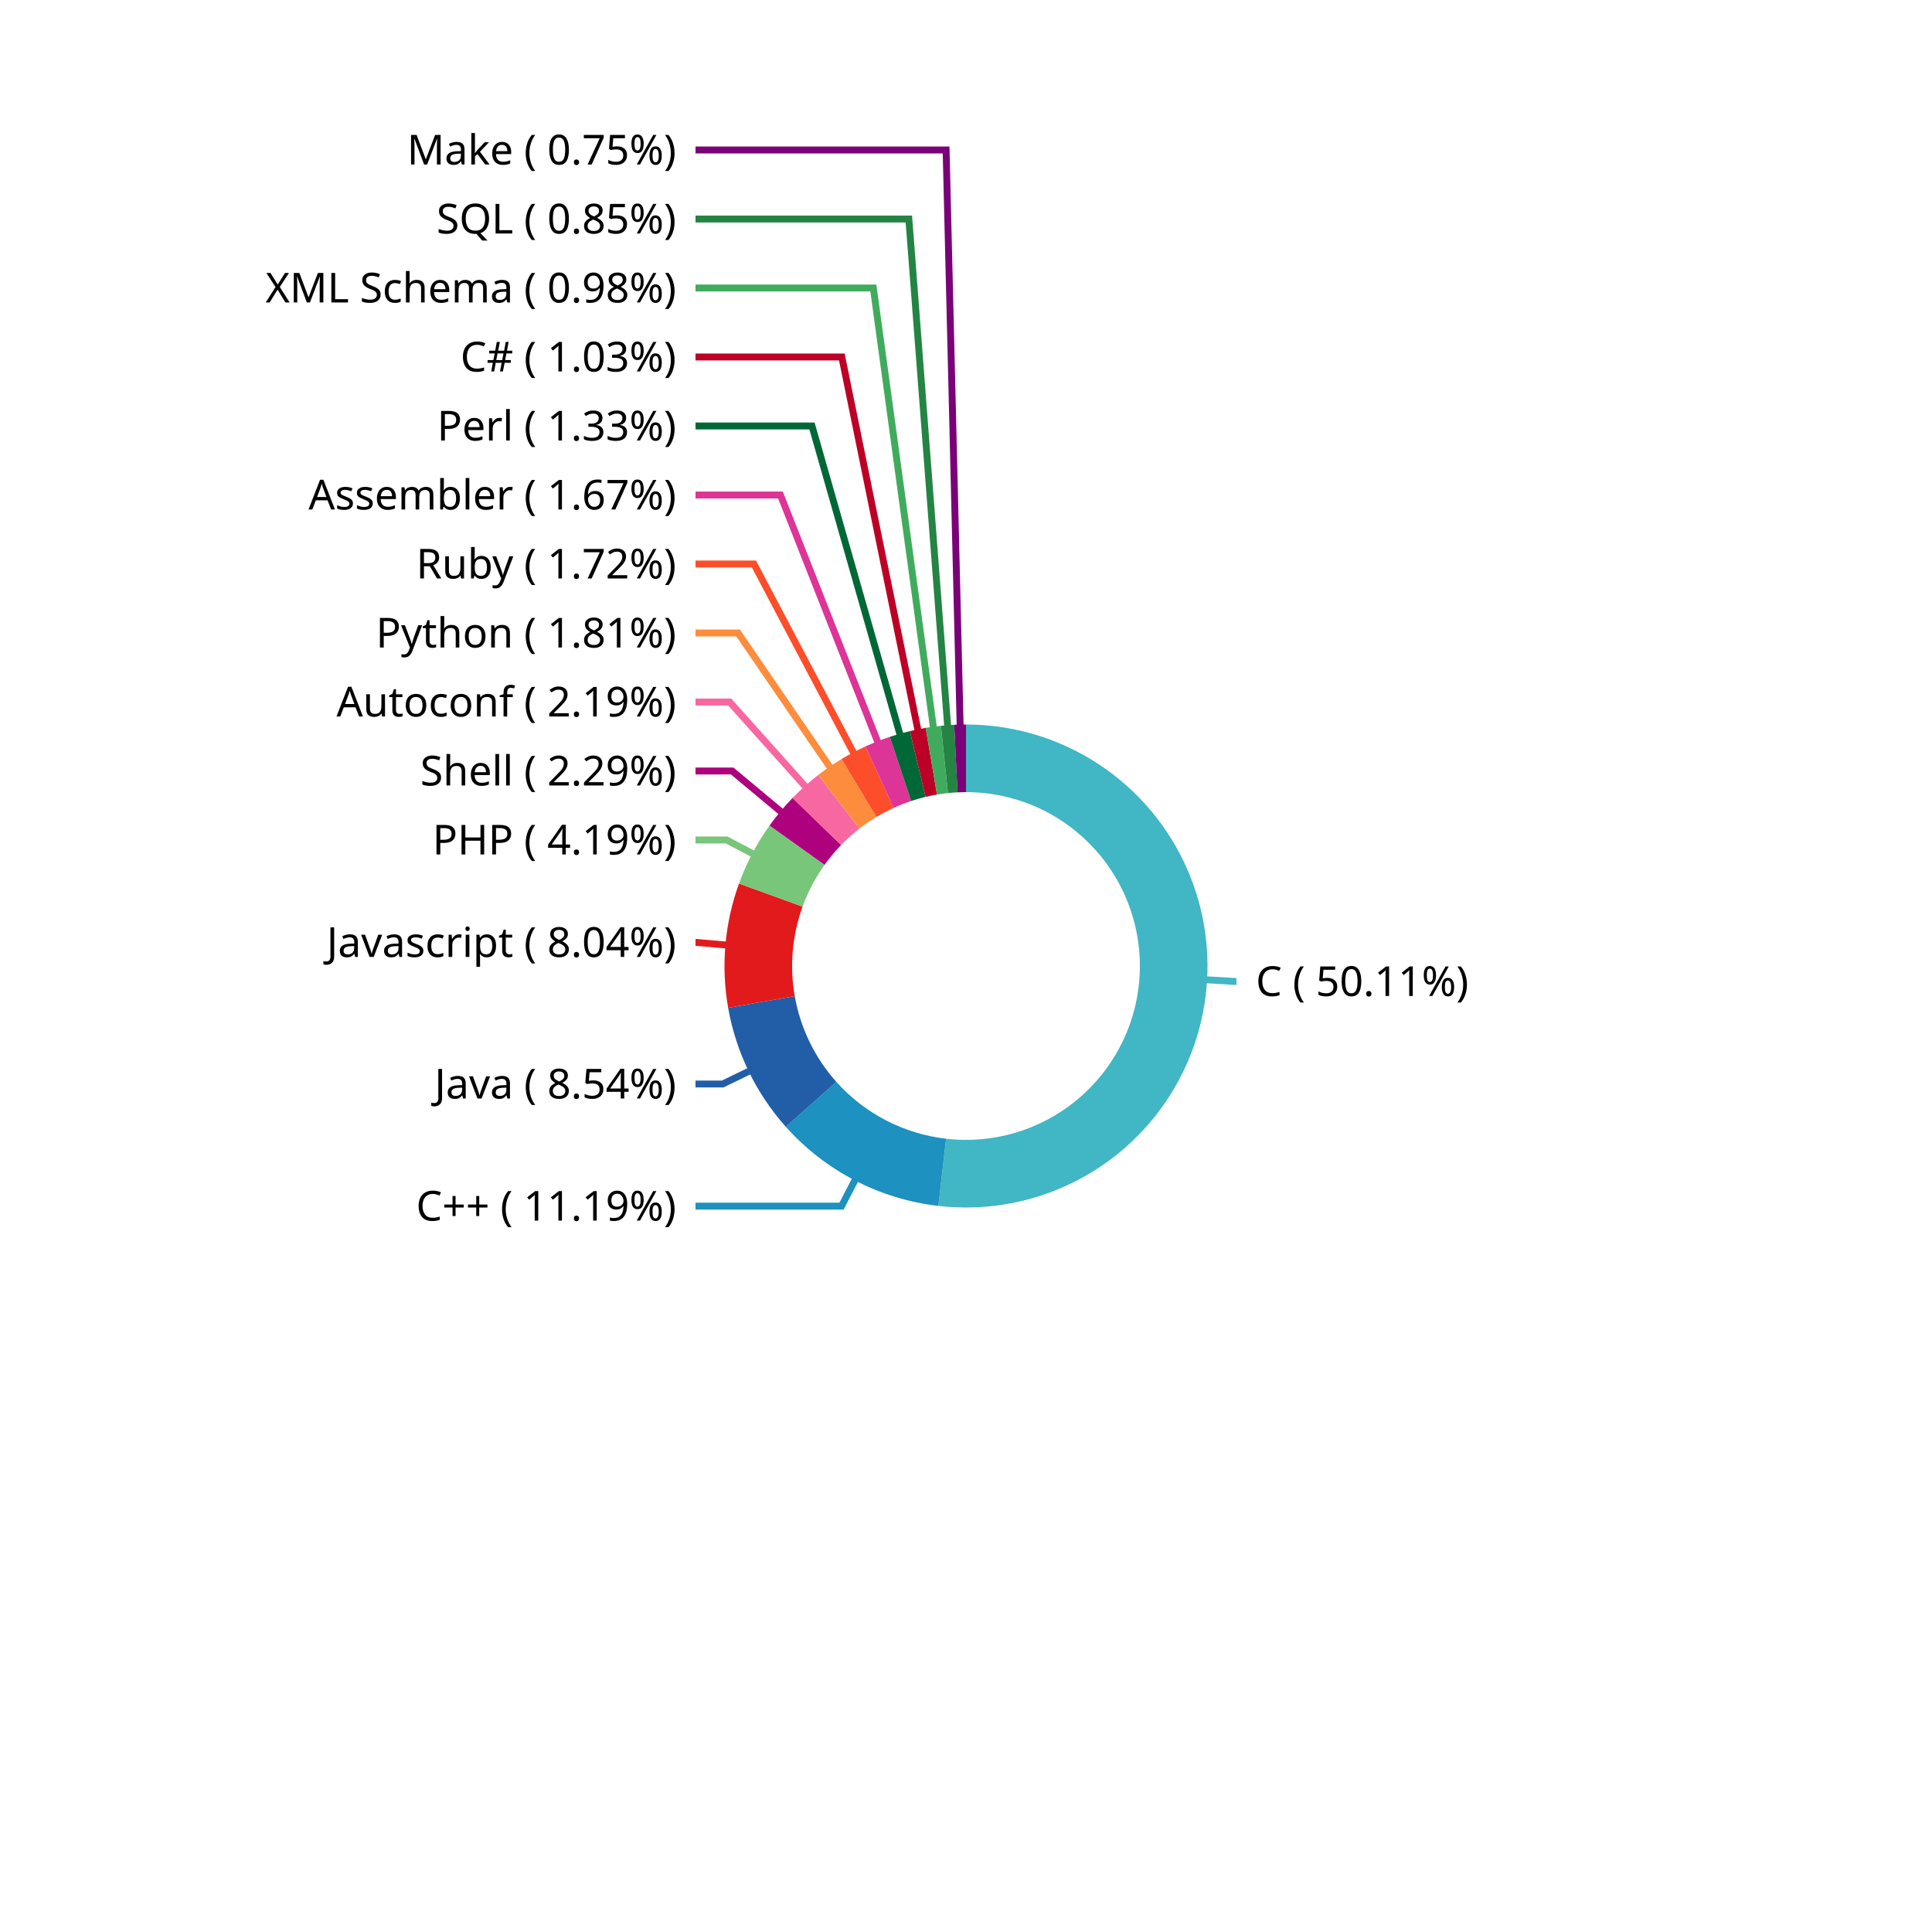
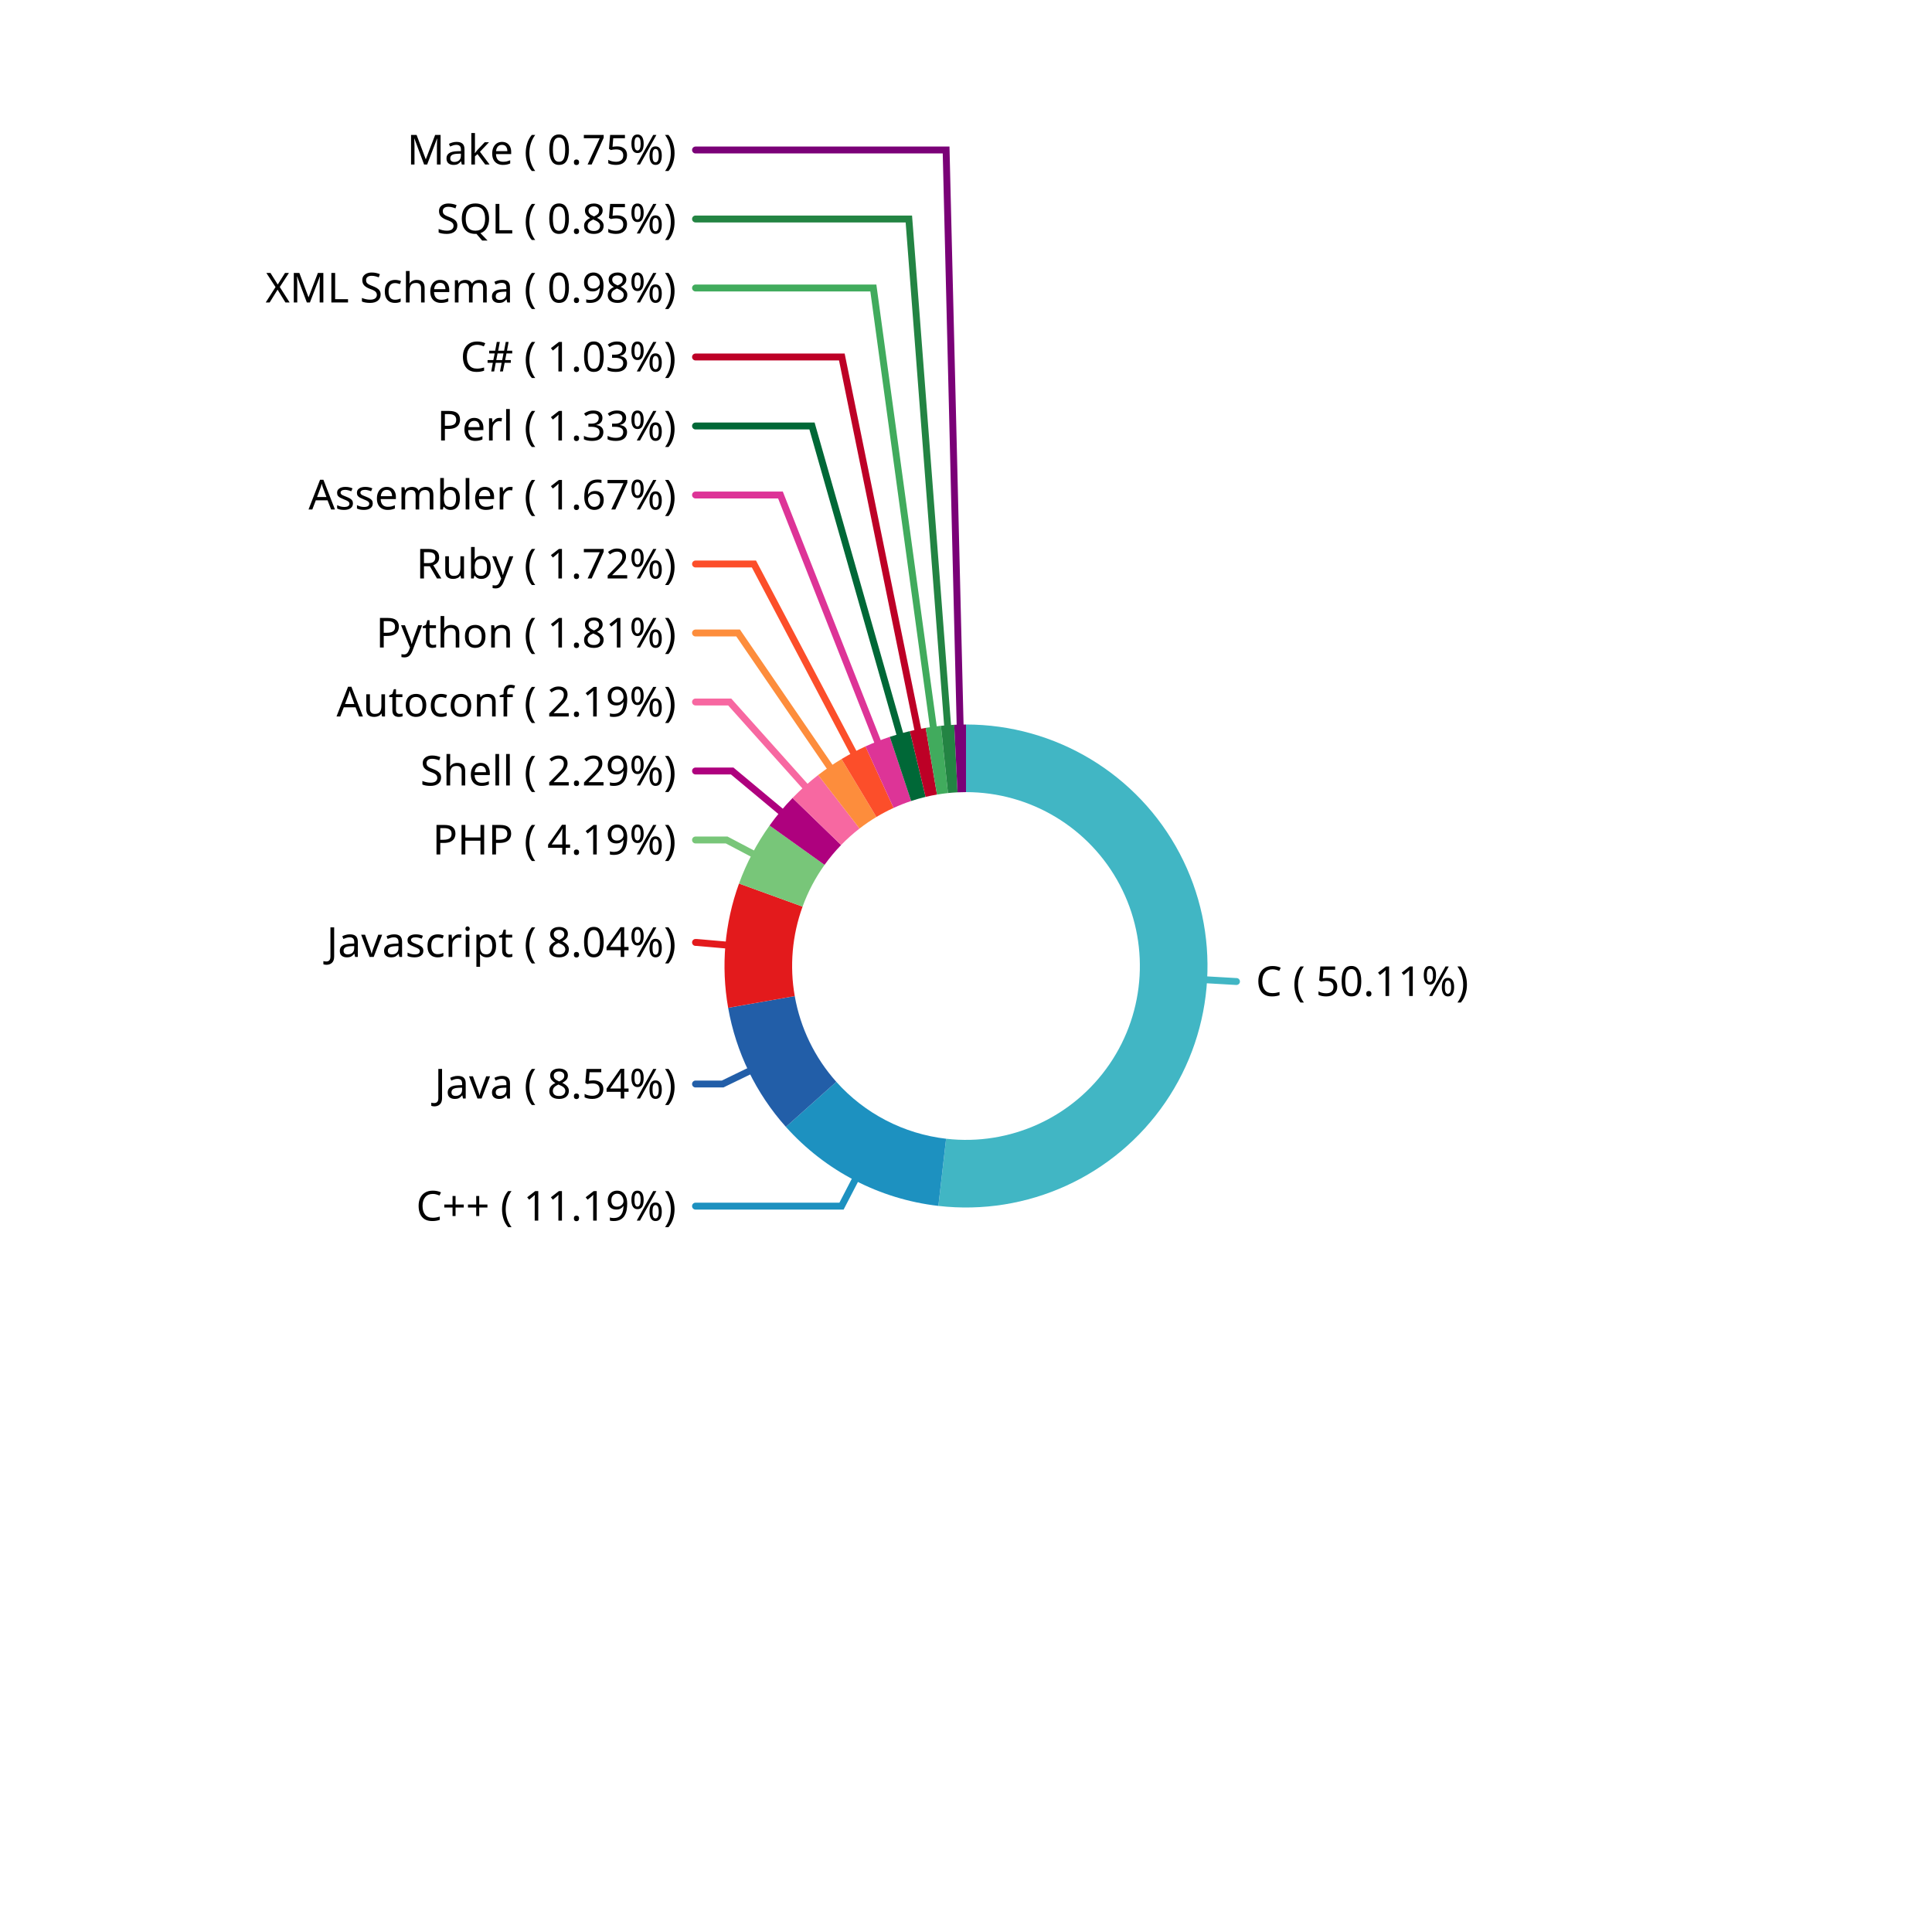
<svg xmlns="http://www.w3.org/2000/svg" width="560" height="560" class="chart" filename="blackduck-alltime.svg" version="1.1" xlink="http://www.w3.org/1999/xlink">
  <defs>
    <style type="text/css">
html, body  { width: 1000px; height: 100%; margin-top: auto; margin-right: auto; margin-bottom: auto; margin-left: auto; }
- text { font-family: Helvetica; color: blue; }
+ text { font-family: 'Gotham Rounded'; font-weight: 100; color: blue; }
.axis path, .axis line { fill: none; stroke: #000000; shape-rendering: crispedges; }
.grid .tick { stroke: #d3d3d3; opacity: 0.7; }
.grid path { stroke-width: 0px; }
.line { stroke-width: 1.5pt; fill: rgba(0, 0, 0, 0.0); }
.label.Javascript, .slice.Javascript { fill: #e31a1c; }
.line.Javascript { stroke: #e31a1c; }
.label.Ruby, .slice.Ruby { fill: #fc4e2a; }
.line.Ruby { stroke: #fc4e2a; }
.label.Python, .slice.Python { fill: #fd8d3c; }
.line.Python { stroke: #fd8d3c; }
.label.Csharp, .slice.Csharp { fill: #bd0026; }
.line.Csharp { stroke: #bd0026; }
.label.PHP, .slice.PHP { fill: #78c679; }
.line.PHP { stroke: #78c679; }
.label.XML_Schema, .slice.XML_Schema { fill: #41ab5d; }
.line.XML_Schema { stroke: #41ab5d; }
.label.SQL, .slice.SQL { fill: #238443; }
.line.SQL { stroke: #238443; }
.label.Perl, .slice.Perl { fill: #006837; }
.line.Perl { stroke: #006837; }
.label.C, .slice.C { fill: #41b6c4; }
.line.C { stroke: #41b6c4; }
.label.Cplusplus, .slice.Cplusplus { fill: #1d91c0; }
.line.Cplusplus { stroke: #1d91c0; }
.label.Java, .slice.Java { fill: #225ea8; }
.line.Java { stroke: #225ea8; }
.label.VisualBasicNET, .slice.VisualBasicNET { fill: #253494; }
.line.VisualBasicNET { stroke: #253494; }
.label.Autoconf, .slice.Autoconf { fill: #f768a1; }
.line.Autoconf { stroke: #f768a1; }
.label.Assembler, .slice.Assembler { fill: #dd3497; }
.line.Assembler { stroke: #dd3497; }
.label.Shell, .slice.Shell { fill: #ae017e; }
.line.Shell { stroke: #ae017e; }
.label.Make, .slice.Make { fill: #7a0177; }
.line.Make { stroke: #7a0177; }
.label.Swift, .slice.Swift { fill: #addd8e; }
.line.Swift { stroke: #addd8e; }
.label.ObjectiveC, .slice.ObjectiveC, .label.iOS, .slice.iOS { fill: #78c679; }
.line.ObjectiveC, .line.iOS { stroke: #78c679; }
.label.CSS, .slice.CSS { fill: #41ab5d; }
.line.CSS { stroke: #41ab5d; }
.slice.Arduino__Raspberry_Pi { fill: #7fcdbb; }
.line.Arduino__Raspberry_Pi { stroke: #7fcdbb; }
.slice.Android { fill: #41b6c4; }
.line.Android { stroke: #41b6c4; }
.label.AngularJS, .slice.AngularJS { fill: #feb24c; }
.line.AngularJS { stroke: #feb24c; }
.label.Nodejs, .slice.Nodejs { fill: #fd8d3c; }
.line.Nodejs { stroke: #fd8d3c; }
.label.Bower { fill: #bd0026; }
.line.Bower { stroke: #bd0026; }
.label.npm { fill: #e31a1c; }
.line.npm { stroke: #e31a1c; }
.label.PyPI { fill: #fd8d3c; }
.line.PyPI { stroke: #fd8d3c; }
.label.Rubygems { fill: #fc4e2a; }
.line.Rubygems { stroke: #fc4e2a; }
.label.Clojars { fill: #000000; }
.line.Clojars { stroke: #000000; }
.label.Hackage { fill: #000000; }
.line.Hackage { stroke: #000000; }
.label.Hex { fill: #000000; }
.line.Hex { stroke: #000000; }
.label.LuaRocks { fill: #000000; }
.line.LuaRocks { stroke: #000000; }
.label.CPAN { fill: #41ab5d; }
.line.CPAN { stroke: #41ab5d; }
.label.CPAN_search { fill: #000000; }
.line.CPAN_search { stroke: #000000; }
.label.CRAN { fill: #000000; }
.line.CRAN { stroke: #000000; }
.label.Perl6Eco { fill: #006837; }
.line.Perl6Eco { stroke: #006837; }
.label.Drupal { fill: #000000; }
.line.Drupal { stroke: #000000; }
.label.Packagist { fill: #dd3497; }
.line.Packagist { stroke: #dd3497; }
.label.Pear { fill: #8996b8; }
.line.Pear { stroke: #8996b8; }
.label.MELPA { fill: #000000; }
.line.MELPA { stroke: #000000; }
.label.Crates { fill: #000000; }
.line.Crates { stroke: #000000; }
.label.GoDoc { fill: #41b6c4; }
.line.GoDoc { stroke: #41b6c4; }
.label.Maven { fill: #225ea8; }
.line.Maven { stroke: #225ea8; }
.label.nugets { fill: #253494; }
.line.nugets { stroke: #253494; }
.slice.nocont { fill: #feb24c; }
.line.nocont { stroke: #feb24c; }
.slice.eval { fill: #fd8d3c; }
.line.eval { stroke: #fd8d3c; }
.slice.lib { fill: #fc4e2a; }
.line.lib { stroke: #fc4e2a; }
.slice.err { fill: #e31a1c; }
.line.err { stroke: #e31a1c; }
.slice.fail { fill: #bd0026; }
.line.fail { stroke: #bd0026; }
.slice.notest { fill: #800026; }
.line.notest { stroke: #800026; }
.slice.ok { fill: #7fcdbb; }
.line.ok { stroke: #7fcdbb; }
svg { overflow-x: visible; overflow-y: visible; border-top-width: 2px; border-right-width: 2px; border-bottom-width: 2px; border-left-width: 2px; border-top-style: dotted; border-right-style: dotted; border-bottom-style: dotted; border-left-style: dotted; border-top-color: black; border-right-color: black; border-bottom-color: black; border-left-color: black; }</style>
  </defs>
  <g transform="translate(280,280)">
    <g class="slices">
      <path class="slice C" d="M4.2862637970157365e-15,-70A70,70 0 1,1 -8.011,69.54L-5.768,50.069A50.4,50.4 0 1,0 3.08610993385133e-15,-50.4Z" />
      <path class="slice Cplusplus" d="M-8.011,69.54A70,70 0 0,1 -52.211,46.626L-37.592,33.571A50.4,50.4 0 0,0 -5.768,50.069Z" />
      <path class="slice Java" d="M-52.211,46.626A70,70 0 0,1 -68.943,12.118L-49.639,8.725A50.4,50.4 0 0,0 -37.592,33.571Z" />
      <path class="slice Javascript" d="M-68.943,12.118A70,70 0 0,1 -65.793,-23.902L-47.371,-17.21A50.4,50.4 0 0,0 -49.639,8.725Z" />
      <path class="slice PHP" d="M-65.793,-23.902A70,70 0 0,1 -56.941,-40.715L-40.998,-29.315A50.4,50.4 0 0,0 -47.371,-17.21Z" />
      <path class="slice Shell" d="M-56.941,-40.715A70,70 0 0,1 -50.275,-48.707L-36.198,-35.069A50.4,50.4 0 0,0 -40.998,-29.315Z" />
      <path class="slice Autoconf" d="M-50.275,-48.707A70,70 0 0,1 -42.859,-55.346L-30.858,-39.849A50.4,50.4 0 0,0 -36.198,-35.069Z" />
      <path class="slice Python" d="M-42.859,-55.346A70,70 0 0,1 -36.068,-59.993L-25.969,-43.195A50.4,50.4 0 0,0 -30.858,-39.849Z" />
      <path class="slice Ruby" d="M-36.068,-59.993A70,70 0 0,1 -29.151,-63.641L-20.989,-45.822A50.4,50.4 0 0,0 -25.969,-43.195Z" />
      <path class="slice Assembler" d="M-29.151,-63.641A70,70 0 0,1 -22.087,-66.424L-15.903,-47.825A50.4,50.4 0 0,0 -20.989,-45.822Z" />
      <path class="slice Perl" d="M-22.087,-66.424A70,70 0 0,1 -16.271,-68.083L-11.715,-49.02A50.4,50.4 0 0,0 -15.903,-47.825Z" />
      <path class="slice Csharp" d="M-16.271,-68.083A70,70 0 0,1 -11.681,-69.019L-8.41,-49.693A50.4,50.4 0 0,0 -11.715,-49.02Z" />
      <path class="slice XML_Schema" d="M-11.681,-69.019A70,70 0 0,1 -7.265,-69.622L-5.231,-50.128A50.4,50.4 0 0,0 -8.41,-49.693Z" />
      <path class="slice SQL" d="M-7.265,-69.622A70,70 0 0,1 -3.41,-69.917L-2.455,-50.34A50.4,50.4 0 0,0 -5.231,-50.128Z" />
      <path class="slice Make" d="M-3.41,-69.917A70,70 0 0,1 -1.2858791391047208e-14,-70L-9.258329801553989e-15,-50.4A50.4,50.4 0 0,0 -2.455,-50.34Z" />
    </g>
    <g class="labels">
-       <text dy=".35em" transform="translate(84,4.493565)" style="font-family: cmr10; text-anchor: start; ">C (            50.11%)</text>
-       <text dy=".35em" transform="translate(-84,69.60281)" style="font-family: cmr10; text-anchor: end; ">C++ (          11.19%)</text>
-       <text dy=".35em" transform="translate(-84,34.20489)" style="font-family: cmr10; text-anchor: end; ">Java (          8.54%)</text>
-       <text dy=".35em" transform="translate(-84,-6.830896)" style="font-family: cmr10; text-anchor: end; ">Javascript (    8.04%)</text>
-       <text dy=".35em" transform="translate(-84,-36.52362)" style="font-family: cmr10; text-anchor: end; ">PHP (           4.19%)</text>
-       <text dy=".35em" transform="translate(-84,-56.52362)" style="font-family: cmr10; text-anchor: end; ">Shell (         2.29%)</text>
-       <text dy=".35em" transform="translate(-84,-76.52362)" style="font-family: cmr10; text-anchor: end; ">Autoconf (      2.19%)</text>
-       <text dy=".35em" transform="translate(-84,-96.52362)" style="font-family: cmr10; text-anchor: end; ">Python (        1.81%)</text>
-       <text dy=".35em" transform="translate(-84,-116.5236)" style="font-family: cmr10; text-anchor: end; ">Ruby (          1.72%)</text>
-       <text dy=".35em" transform="translate(-84,-136.5236)" style="font-family: cmr10; text-anchor: end; ">Assembler (     1.67%)</text>
-       <text dy=".35em" transform="translate(-84,-156.5236)" style="font-family: cmr10; text-anchor: end; ">Perl (          1.33%)</text>
-       <text dy=".35em" transform="translate(-84,-176.5236)" style="font-family: cmr10; text-anchor: end; ">C# (            1.03%)</text>
-       <text dy=".35em" transform="translate(-84,-196.5236)" style="font-family: cmr10; text-anchor: end; ">XML Schema (    0.98%)</text>
-       <text dy=".35em" transform="translate(-84,-216.5236)" style="font-family: cmr10; text-anchor: end; ">SQL (           0.85%)</text>
-       <text dy=".35em" transform="translate(-84,-236.5236)" style="font-family: cmr10; text-anchor: end; ">Make (          0.75%)</text>
+       <text dy=".35em" transform="translate(84,4.493565)" style="font-family: 'Gotham Rounded'; text-anchor: start; ">C (            50.11%)</text>
+       <text dy=".35em" transform="translate(-84,69.60281)" style="font-family: 'Gotham Rounded'; text-anchor: end; ">C++ (          11.19%)</text>
+       <text dy=".35em" transform="translate(-84,34.20489)" style="font-family: 'Gotham Rounded'; text-anchor: end; ">Java (          8.54%)</text>
+       <text dy=".35em" transform="translate(-84,-6.830896)" style="font-family: 'Gotham Rounded'; text-anchor: end; ">Javascript (    8.04%)</text>
+       <text dy=".35em" transform="translate(-84,-36.52362)" style="font-family: 'Gotham Rounded'; text-anchor: end; ">PHP (           4.19%)</text>
+       <text dy=".35em" transform="translate(-84,-56.52362)" style="font-family: 'Gotham Rounded'; text-anchor: end; ">Shell (         2.29%)</text>
+       <text dy=".35em" transform="translate(-84,-76.52362)" style="font-family: 'Gotham Rounded'; text-anchor: end; ">Autoconf (      2.19%)</text>
+       <text dy=".35em" transform="translate(-84,-96.52362)" style="font-family: 'Gotham Rounded'; text-anchor: end; ">Python (        1.81%)</text>
+       <text dy=".35em" transform="translate(-84,-116.5236)" style="font-family: 'Gotham Rounded'; text-anchor: end; ">Ruby (          1.72%)</text>
+       <text dy=".35em" transform="translate(-84,-136.5236)" style="font-family: 'Gotham Rounded'; text-anchor: end; ">Assembler (     1.67%)</text>
+       <text dy=".35em" transform="translate(-84,-156.5236)" style="font-family: 'Gotham Rounded'; text-anchor: end; ">Perl (          1.33%)</text>
+       <text dy=".35em" transform="translate(-84,-176.5236)" style="font-family: 'Gotham Rounded'; text-anchor: end; ">C# (            1.03%)</text>
+       <text dy=".35em" transform="translate(-84,-196.5236)" style="font-family: 'Gotham Rounded'; text-anchor: end; ">XML Schema (    0.98%)</text>
+       <text dy=".35em" transform="translate(-84,-216.5236)" style="font-family: 'Gotham Rounded'; text-anchor: end; ">SQL (           0.85%)</text>
+       <text dy=".35em" transform="translate(-84,-236.5236)" style="font-family: 'Gotham Rounded'; text-anchor: end; ">Make (          0.75%)</text>
    </g>
    <g class="lines">
-       <polyline fill="none" class="line C" points="60.101,3.45,78.271,4.494,78.4,4.494" />
-       <polyline fill="none" class="line Cplusplus" points="-27.707,53.445,-36.083,69.603,-78.4,69.603" />
-       <polyline fill="none" class="line Java" points="-54.168,26.264,-70.545,34.205,-78.4,34.205" />
-       <polyline fill="none" class="line Javascript" points="-59.971,-5.245,-78.102,-6.831,-78.4,-6.831" />
-       <polyline fill="none" class="line PHP" points="-53.268,-28.045,-69.373,-36.524,-78.4,-36.524" />
-       <polyline fill="none" class="line Shell" points="-46.231,-38.558,-67.771,-56.524,-78.4,-56.524" />
-       <polyline fill="none" class="line Autoconf" points="-40.149,-44.856,-68.494,-76.524,-78.4,-76.524" />
-       <polyline fill="none" class="line Python" points="-33.997,-49.681,-66.052,-96.524,-78.4,-96.524" />
-       <polyline fill="none" class="line Ruby" points="-28.088,-53.246,-61.469,-116.524,-78.4,-116.524" />
-       <polyline fill="none" class="line Assembler" points="-22.065,-56.01,-53.783,-136.524,-78.4,-136.524" />
-       <polyline fill="none" class="line Perl" points="-16.509,-57.892,-44.637,-156.524,-78.4,-156.524" />
-       <polyline fill="none" class="line Csharp" points="-12.026,-58.987,-35.989,-176.524,-78.4,-176.524" />
-       <polyline fill="none" class="line XML_Schema" points="-8.151,-59.646,-26.856,-196.524,-78.4,-196.524" />
-       <polyline fill="none" class="line SQL" points="-4.592,-60.025,-16.565,-216.524,-78.4,-216.524" />
-       <polyline fill="none" class="line Make" points="-1.467,-60.182,-5.765,-236.524,-78.4,-236.524" />
+       <polyline fill="none" class="line C" stroke-linecap="round" points="60.101,3.45,78.271,4.494,78.4,4.494" />
+       <polyline fill="none" class="line Cplusplus" stroke-linecap="round" points="-27.707,53.445,-36.083,69.603,-78.4,69.603" />
+       <polyline fill="none" class="line Java" stroke-linecap="round" points="-54.168,26.264,-70.545,34.205,-78.4,34.205" />
+       <polyline fill="none" class="line Javascript" stroke-linecap="round" points="-59.971,-5.245,-78.102,-6.831,-78.4,-6.831" />
+       <polyline fill="none" class="line PHP" stroke-linecap="round" points="-53.268,-28.045,-69.373,-36.524,-78.4,-36.524" />
+       <polyline fill="none" class="line Shell" stroke-linecap="round" points="-46.231,-38.558,-67.771,-56.524,-78.4,-56.524" />
+       <polyline fill="none" class="line Autoconf" stroke-linecap="round" points="-40.149,-44.856,-68.494,-76.524,-78.4,-76.524" />
+       <polyline fill="none" class="line Python" stroke-linecap="round" points="-33.997,-49.681,-66.052,-96.524,-78.4,-96.524" />
+       <polyline fill="none" class="line Ruby" stroke-linecap="round" points="-28.088,-53.246,-61.469,-116.524,-78.4,-116.524" />
+       <polyline fill="none" class="line Assembler" stroke-linecap="round" points="-22.065,-56.01,-53.783,-136.524,-78.4,-136.524" />
+       <polyline fill="none" class="line Perl" stroke-linecap="round" points="-16.509,-57.892,-44.637,-156.524,-78.4,-156.524" />
+       <polyline fill="none" class="line Csharp" stroke-linecap="round" points="-12.026,-58.987,-35.989,-176.524,-78.4,-176.524" />
+       <polyline fill="none" class="line XML_Schema" stroke-linecap="round" points="-8.151,-59.646,-26.856,-196.524,-78.4,-196.524" />
+       <polyline fill="none" class="line SQL" stroke-linecap="round" points="-4.592,-60.025,-16.565,-216.524,-78.4,-216.524" />
+       <polyline fill="none" class="line Make" stroke-linecap="round" points="-1.467,-60.182,-5.765,-236.524,-78.4,-236.524" />
    </g>
  </g>
</svg>
